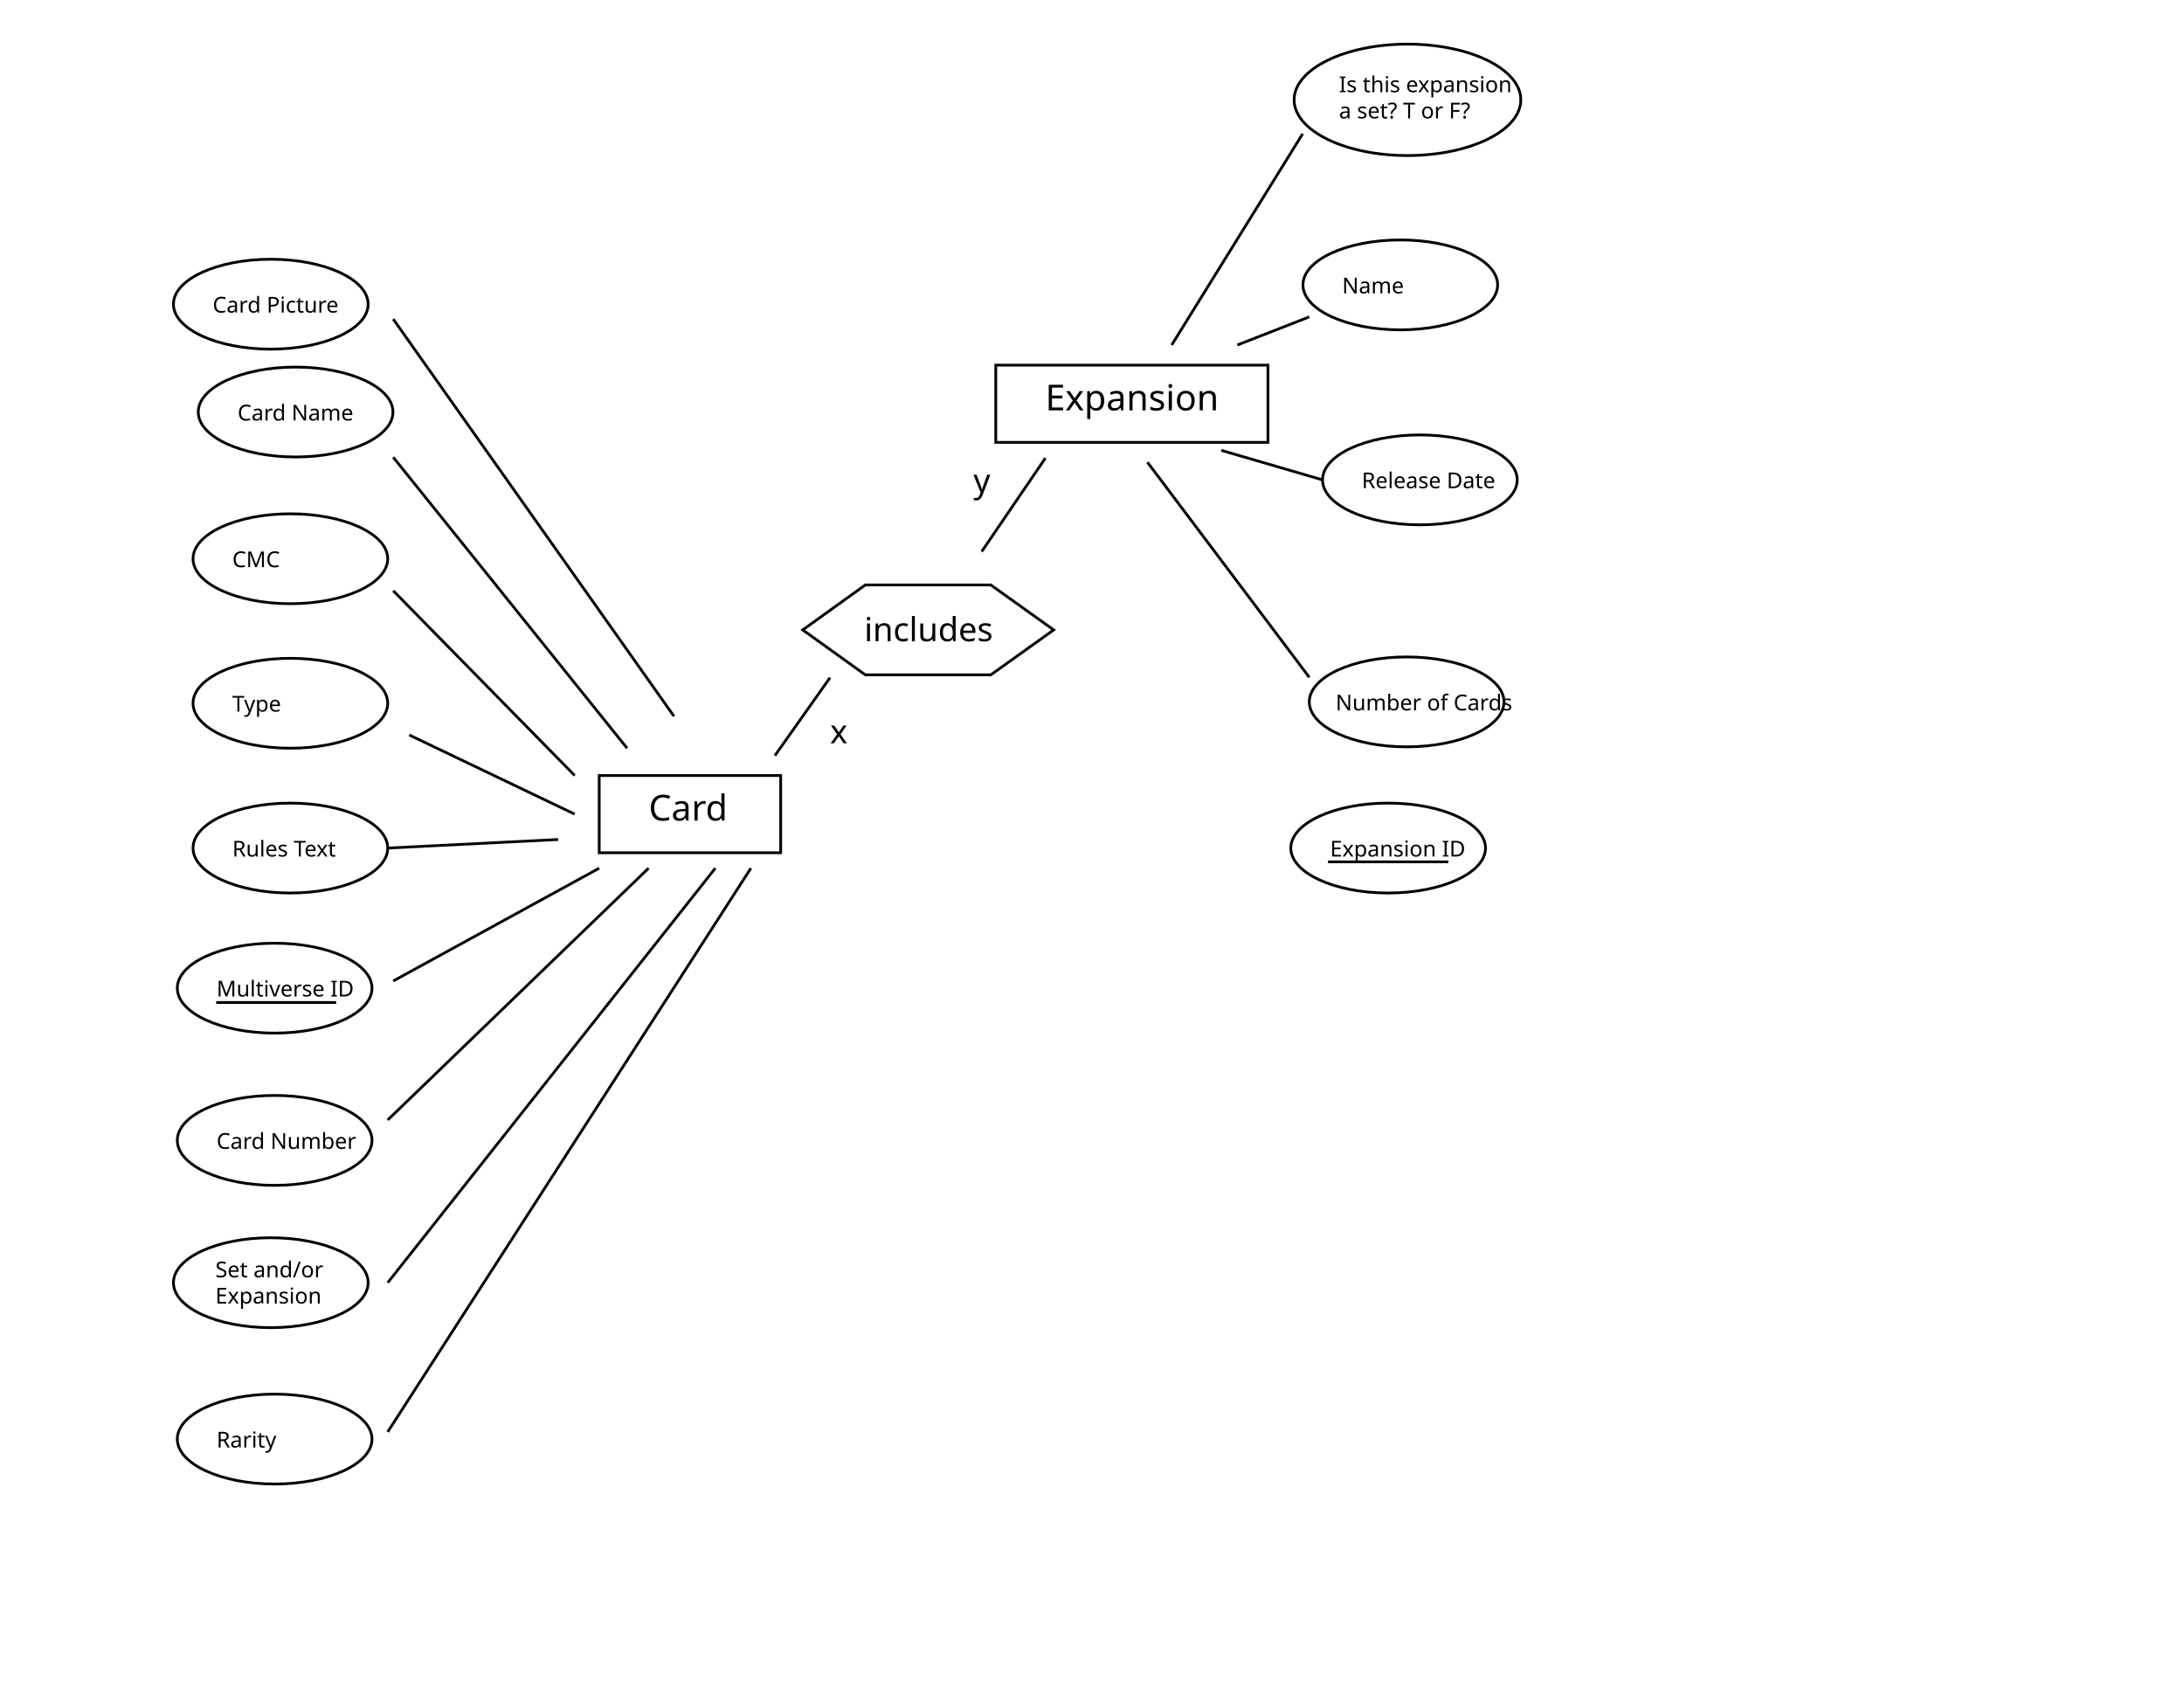
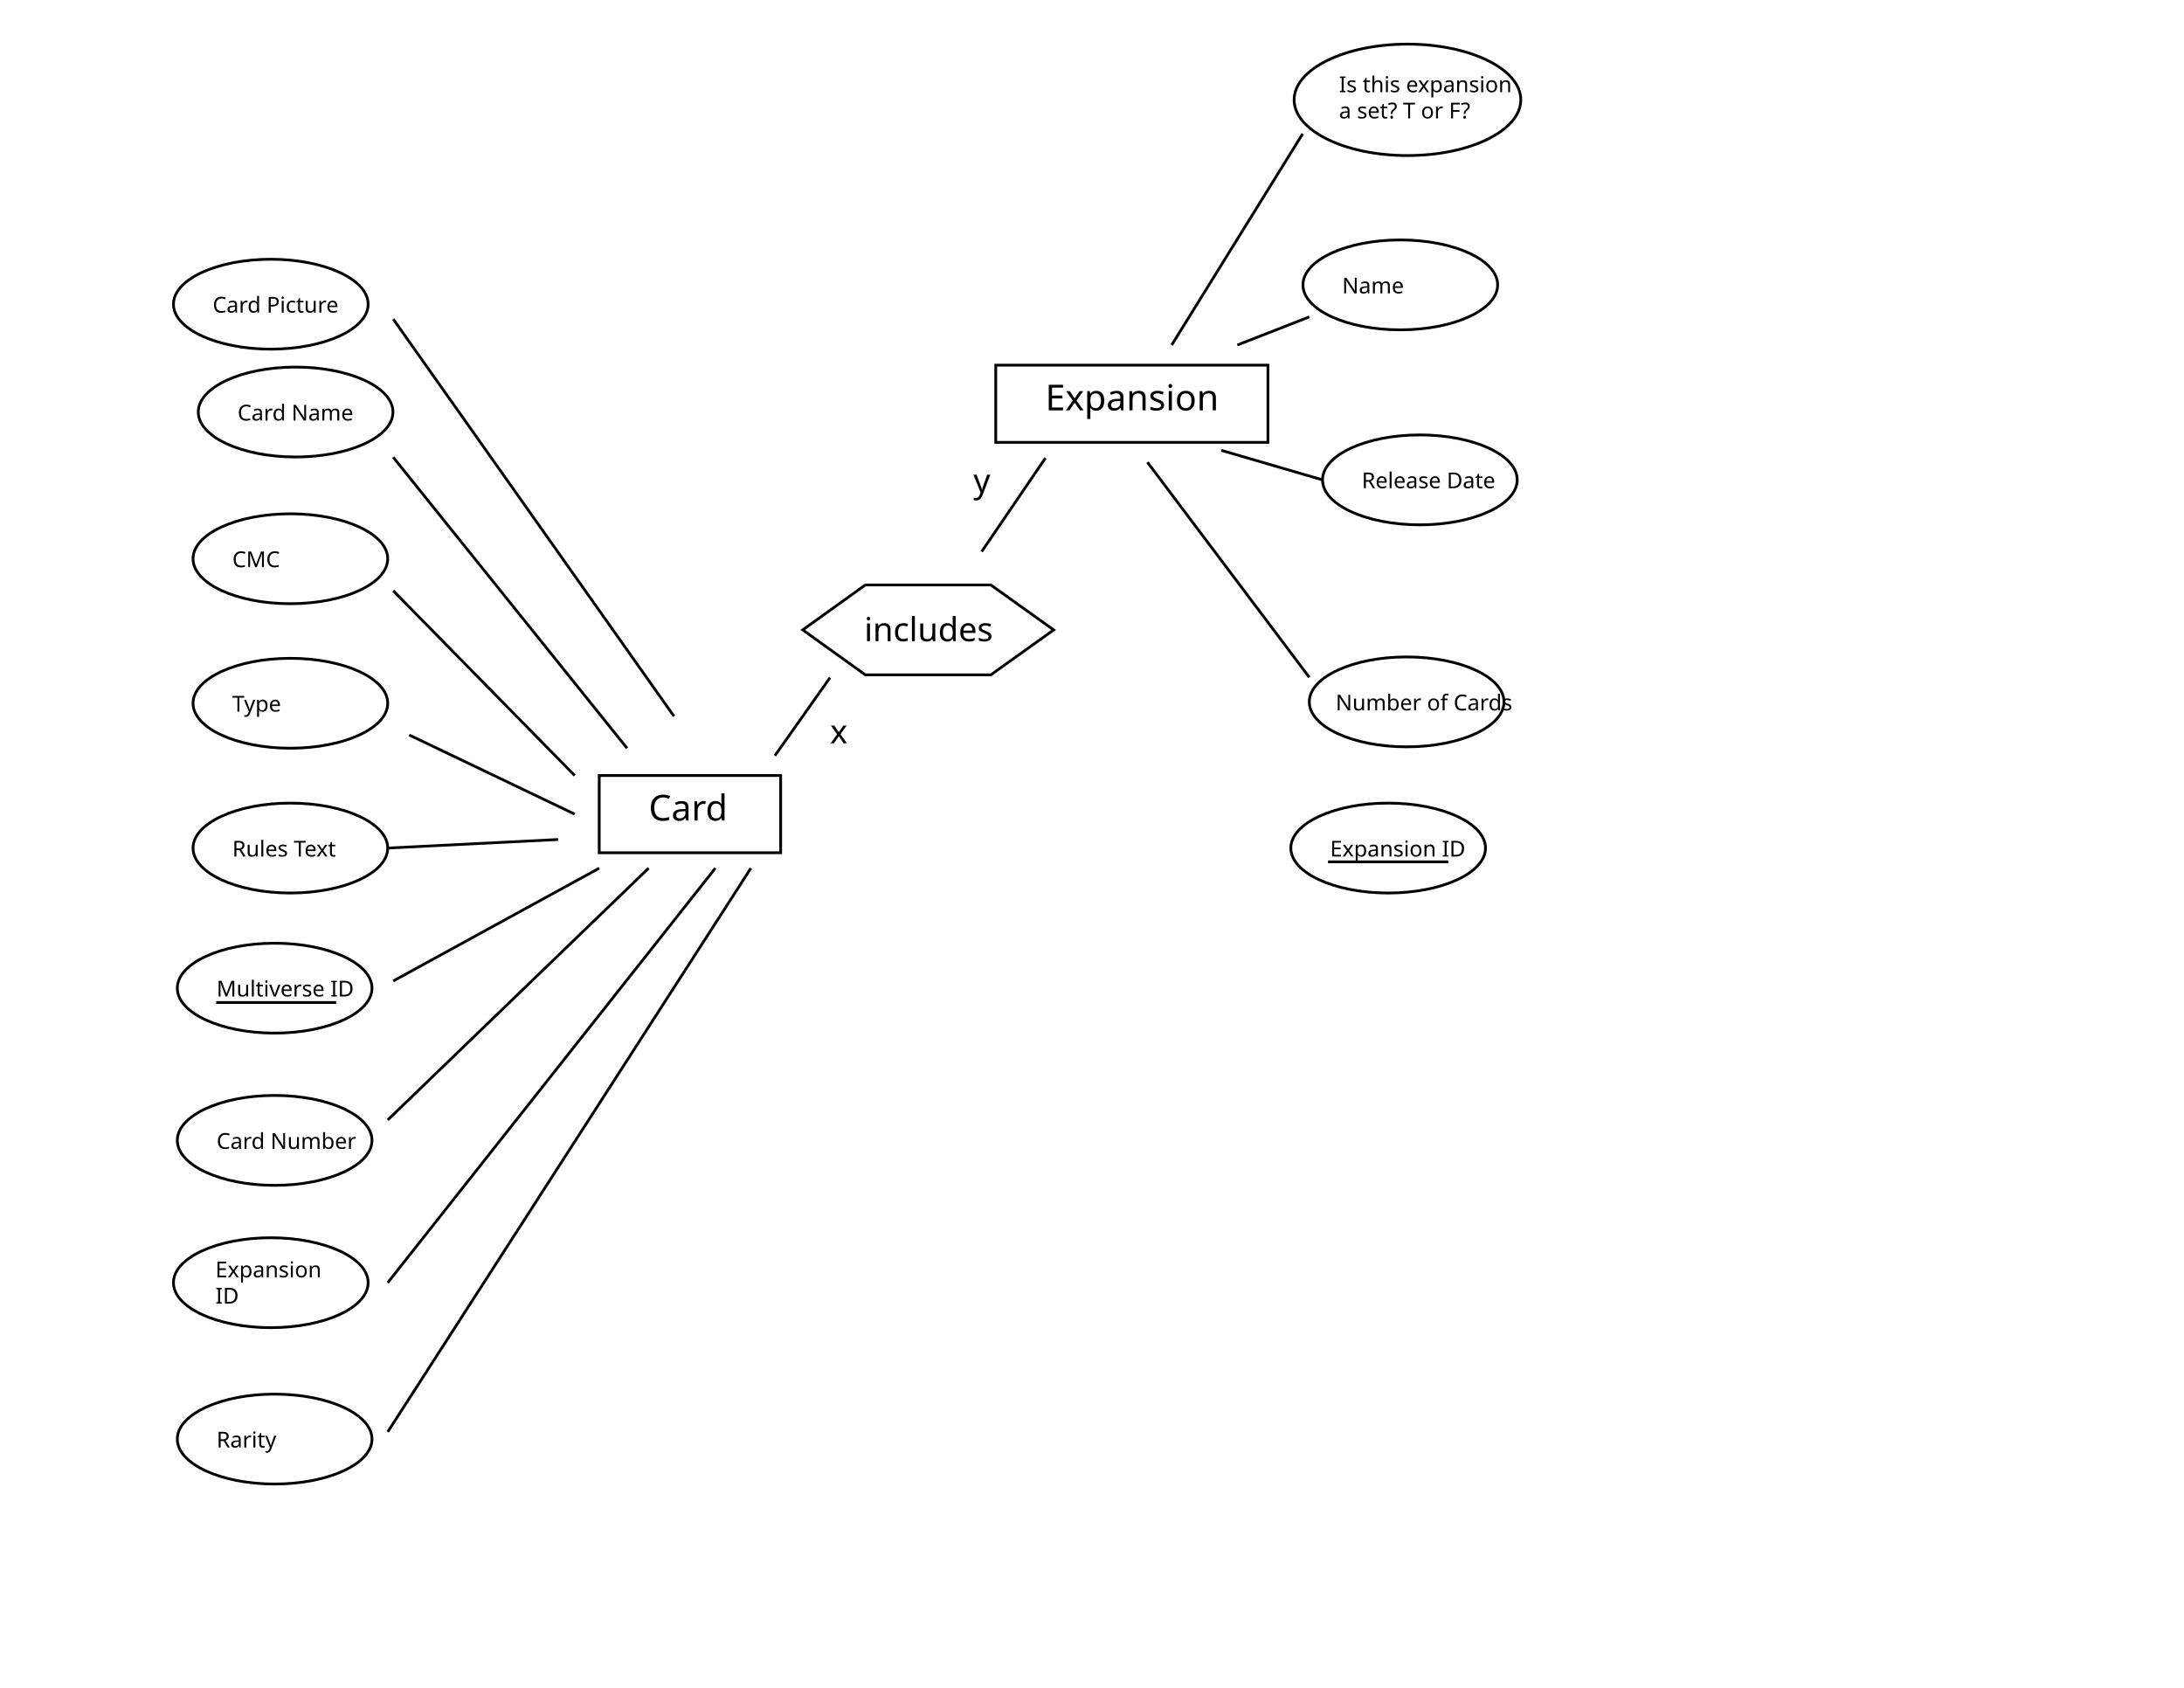
<svg xmlns="http://www.w3.org/2000/svg" version="1.1" id="Layer_1" x="0px" y="0px" viewBox="0 0 792 612" enable-background="new 0 0 792 612" xml:space="preserve">
  <rect x="217.3" y="281.2" fill="none" stroke="#000000" stroke-miterlimit="10" width="65.8" height="28" />
  <rect x="235.2" y="288.3" fill="none" width="74.2" height="26.5" />
-   <text transform="matrix(1 0 0 1 235.2257 297.5322)" font-family="'MyriadPro-Regular'" font-size="13.005">Card</text>
+   <text transform="matrix(1 0 0 1 235.2257 297.5322)" font-family="'ArialMT'" font-size="13.005">Card</text>
  <g>
    <ellipse fill="none" stroke="#000000" stroke-miterlimit="10" cx="98.2" cy="110.3" rx="35.3" ry="16.3" />
    <rect x="77.1" y="107.7" fill="none" width="79.4" height="28.4" />
-     <text transform="matrix(1 0 0 1 77.1078 113.345)" font-family="'MyriadPro-Regular'" font-size="7.955">Card Picture</text>
+     <text transform="matrix(1 0 0 1 77.1078 113.345)" font-family="'ArialMT'" font-size="7.955">Card Picture</text>
  </g>
  <g>
    <ellipse fill="none" stroke="#000000" stroke-miterlimit="10" cx="107.2" cy="149.4" rx="35.3" ry="16.3" />
    <rect x="86.1" y="146.8" fill="none" width="79.4" height="28.4" />
-     <text transform="matrix(1 0 0 1 86.1484 152.4771)" font-family="'MyriadPro-Regular'" font-size="7.955">Card Name</text>
+     <text transform="matrix(1 0 0 1 86.1484 152.4771)" font-family="'ArialMT'" font-size="7.955">Card Name</text>
  </g>
  <g>
    <ellipse fill="none" stroke="#000000" stroke-miterlimit="10" cx="105.3" cy="202.6" rx="35.3" ry="16.3" />
    <rect x="84.2" y="200" fill="none" width="79.4" height="28.4" />
-     <text transform="matrix(1 0 0 1 84.2379 205.6544)" font-family="'MyriadPro-Regular'" font-size="7.955">CMC</text>
+     <text transform="matrix(1 0 0 1 84.2379 205.6544)" font-family="'ArialMT'" font-size="7.955">CMC</text>
  </g>
  <g>
    <ellipse fill="none" stroke="#000000" stroke-miterlimit="10" cx="105.3" cy="255" rx="35.3" ry="16.3" />
    <rect x="84.2" y="252.4" fill="none" width="79.4" height="28.4" />
-     <text transform="matrix(1 0 0 1 84.2378 258.0198)" font-family="'MyriadPro-Regular'" font-size="7.955">Type</text>
+     <text transform="matrix(1 0 0 1 84.2378 258.0198)" font-family="'ArialMT'" font-size="7.955">Type</text>
  </g>
  <g>
    <ellipse fill="none" stroke="#000000" stroke-miterlimit="10" cx="99.6" cy="521.8" rx="35.3" ry="16.3" />
    <rect x="78.5" y="519.2" fill="none" width="79.4" height="28.4" />
-     <text transform="matrix(1 0 0 1 78.5269 524.8462)" font-family="'MyriadPro-Regular'" font-size="7.955">Rarity</text>
+     <text transform="matrix(1 0 0 1 78.5269 524.8462)" font-family="'ArialMT'" font-size="7.955">Rarity</text>
  </g>
-   <g>
-     <ellipse fill="none" stroke="#000000" stroke-miterlimit="10" cx="98.2" cy="465.1" rx="35.3" ry="16.3" />
-     <rect x="78.1" y="457.5" fill="none" width="51.8" height="28.4" />
-     <text transform="matrix(1 0 0 1 78.1073 463.1565)">
-       <tspan x="0" y="0" font-family="'MyriadPro-Regular'" font-size="7.955">Set and/or </tspan>
-       <tspan x="0" y="9.5" font-family="'MyriadPro-Regular'" font-size="7.955">Expansion</tspan>
-     </text>
-   </g>
+   <ellipse fill="none" stroke="#000000" stroke-miterlimit="10" cx="98.2" cy="465.1" rx="35.3" ry="16.3" />
+   <rect x="78.1" y="457.5" fill="none" width="51.8" height="28.4" />
+   <text transform="matrix(1 0 0 1 78.1073 463.1565)" enable-background="new    ">
+     <tspan x="0" y="0" font-family="'ArialMT'" font-size="7.955">Expansion</tspan>
+     <tspan x="0" y="9.5" font-family="'ArialMT'" font-size="7.955">ID</tspan>
+     <tspan x="8" y="9.5" font-family="'ArialMT'" font-size="7.955" letter-spacing="25">	</tspan>
+   </text>
  <g>
    <ellipse fill="none" stroke="#000000" stroke-miterlimit="10" cx="99.6" cy="413.5" rx="35.3" ry="16.3" />
    <rect x="78.5" y="410.9" fill="none" width="79.4" height="28.4" />
-     <text transform="matrix(1 0 0 1 78.5269 416.5662)" font-family="'MyriadPro-Regular'" font-size="7.955">Card Number</text>
+     <text transform="matrix(1 0 0 1 78.5269 416.5662)" font-family="'ArialMT'" font-size="7.955">Card Number</text>
  </g>
  <g>
    <ellipse fill="none" stroke="#000000" stroke-miterlimit="10" cx="105.3" cy="307.5" rx="35.3" ry="16.3" />
    <rect x="84.2" y="304.9" fill="none" width="79.4" height="28.4" />
-     <text transform="matrix(1 0 0 1 84.2379 310.5756)" font-family="'MyriadPro-Regular'" font-size="7.955">Rules Text</text>
+     <text transform="matrix(1 0 0 1 84.2379 310.5756)" font-family="'ArialMT'" font-size="7.955">Rules Text</text>
  </g>
  <rect x="361.1" y="132.4" fill="none" stroke="#000000" stroke-miterlimit="10" width="98.7" height="28" />
  <rect x="379.1" y="139.6" fill="none" width="74.2" height="26.5" />
-   <text transform="matrix(1 0 0 1 379.0511 148.7954)" font-family="'MyriadPro-Regular'" font-size="13.005">Expansion</text>
+   <text transform="matrix(1 0 0 1 379.0511 148.7954)" font-family="'ArialMT'" font-size="13.005">Expansion</text>
  <ellipse fill="none" stroke="#000000" stroke-miterlimit="10" cx="99.6" cy="358.3" rx="35.3" ry="16.3" />
  <rect x="78.5" y="355.7" fill="none" width="79.4" height="28.4" />
-   <text transform="matrix(1 0 0 1 78.5269 361.3149)" font-family="'MyriadPro-Regular'" font-size="7.955">Multiverse ID</text>
+   <text transform="matrix(1 0 0 1 78.5269 361.3149)" font-family="'ArialMT'" font-size="7.955">Multiverse ID</text>
  <ellipse fill="none" stroke="#000000" stroke-miterlimit="10" cx="507.8" cy="103.3" rx="35.3" ry="16.3" />
  <rect x="486.7" y="100.7" fill="none" width="79.4" height="28.4" />
-   <text transform="matrix(1 0 0 1 486.6978 106.378)" font-family="'MyriadPro-Regular'" font-size="7.955">Name</text>
+   <text transform="matrix(1 0 0 1 486.6978 106.378)" font-family="'ArialMT'" font-size="7.955">Name</text>
  <ellipse fill="none" stroke="#000000" stroke-miterlimit="10" cx="514.9" cy="174" rx="35.3" ry="16.3" />
  <rect x="493.8" y="171.4" fill="none" width="79.4" height="28.4" />
-   <text transform="matrix(1 0 0 1 493.8277 177.0175)" font-family="'MyriadPro-Regular'" font-size="7.955">Release Date</text>
+   <text transform="matrix(1 0 0 1 493.8277 177.0175)" font-family="'ArialMT'" font-size="7.955">Release Date</text>
  <ellipse fill="none" stroke="#000000" stroke-miterlimit="10" cx="510.4" cy="36.2" rx="41.1" ry="20.2" />
  <rect x="485.6" y="27.8" fill="none" width="79.4" height="28.4" />
-   <text transform="matrix(1 0 0 1 485.5672 33.4318)">
-     <tspan x="0" y="0" font-family="'MyriadPro-Regular'" font-size="7.955">Is this expansion </tspan>
-     <tspan x="0" y="9.5" font-family="'MyriadPro-Regular'" font-size="7.955">a set? T or F?</tspan>
-   </text>
+   <text transform="matrix(1 0 0 1 485.5672 33.4318)" font-family="'ArialMT'" font-size="7.955">Is this expansion </text>
+   <text transform="matrix(1 0 0 1 485.5672 42.9318)" font-family="'ArialMT'" font-size="7.955">a set? T or F?</text>
  <g>
    <ellipse fill="none" stroke="#000000" stroke-miterlimit="10" cx="510.1" cy="254.5" rx="35.3" ry="16.3" />
    <rect x="484.4" y="251.9" fill="none" width="79.4" height="28.4" />
-     <text transform="matrix(1 0 0 1 484.3593 257.5824)" font-family="'MyriadPro-Regular'" font-size="7.955">Number of Cards</text>
+     <text transform="matrix(1 0 0 1 484.3593 257.5824)" font-family="'ArialMT'" font-size="7.955">Number of Cards</text>
  </g>
  <line fill="none" stroke="#000000" stroke-miterlimit="10" x1="142.6" y1="115.7" x2="244.4" y2="259.7" />
  <line fill="none" stroke="#000000" stroke-miterlimit="10" x1="142.6" y1="165.8" x2="227.4" y2="271.3" />
  <line fill="none" stroke="#000000" stroke-miterlimit="10" x1="142.6" y1="214.2" x2="208.4" y2="281.2" />
  <line fill="none" stroke="#000000" stroke-miterlimit="10" x1="148.4" y1="266.5" x2="208.4" y2="295.2" />
  <line fill="none" stroke="#000000" stroke-miterlimit="10" x1="140.6" y1="307.5" x2="202.4" y2="304.4" />
  <line fill="none" stroke="#000000" stroke-miterlimit="10" x1="142.6" y1="355.7" x2="217.3" y2="314.8" />
  <line fill="none" stroke="#000000" stroke-miterlimit="10" x1="140.6" y1="406.1" x2="235.2" y2="314.8" />
  <line fill="none" stroke="#000000" stroke-miterlimit="10" x1="140.6" y1="465.1" x2="259.4" y2="314.8" />
  <line fill="none" stroke="#000000" stroke-miterlimit="10" x1="140.6" y1="519.2" x2="272.3" y2="314.8" />
  <line fill="none" stroke="#000000" stroke-miterlimit="10" x1="78.4" y1="363.5" x2="121.9" y2="363.5" />
  <line fill="none" stroke="#000000" stroke-miterlimit="10" x1="472.4" y1="48.5" x2="424.9" y2="125.1" />
  <line fill="none" stroke="#000000" stroke-miterlimit="10" x1="448.7" y1="125.1" x2="474.8" y2="114.9" />
  <line fill="none" stroke="#000000" stroke-miterlimit="10" x1="442.9" y1="163.3" x2="479.6" y2="174" />
  <line fill="none" stroke="#000000" stroke-miterlimit="10" x1="416.1" y1="167.6" x2="474.8" y2="245.6" />
  <polygon fill="none" stroke="#000000" stroke-miterlimit="10" points="313.8,244.7 291.1,228.4 313.8,212.1 359.3,212.1   382.1,228.4 359.3,244.7 " />
  <rect x="313.4" y="224" fill="none" width="57.1" height="28.5" />
-   <text transform="matrix(1 0 0 1 313.4069 232.496)" font-family="'MyriadPro-Regular'" font-size="12">includes </text>
+   <text transform="matrix(1 0 0 1 313.4069 232.496)" font-family="'ArialMT'" font-size="12">includes </text>
  <line fill="none" stroke="#000000" stroke-miterlimit="10" x1="379.1" y1="166.1" x2="356" y2="200" />
  <line fill="none" stroke="#000000" stroke-miterlimit="10" x1="301" y1="245.7" x2="281" y2="274" />
  <ellipse fill="none" stroke="#000000" stroke-miterlimit="10" cx="503.4" cy="307.5" rx="35.3" ry="16.3" />
  <rect x="482.3" y="304.9" fill="none" width="79.4" height="28.4" />
-   <text transform="matrix(1 0 0 1 482.3343 310.5756)" font-family="'MyriadPro-Regular'" font-size="7.955">Expansion ID</text>
+   <text transform="matrix(1 0 0 1 482.3343 310.5756)" font-family="'ArialMT'" font-size="7.955">Expansion ID</text>
  <line fill="none" stroke="#000000" stroke-miterlimit="10" x1="481.6" y1="312.5" x2="525.2" y2="312.5" />
  <rect x="301" y="261" fill="none" width="42" height="26" />
-   <text transform="matrix(1 0 0 1 301 269.52)" font-family="'MyriadPro-Regular'" font-size="12">x</text>
+   <text transform="matrix(1 0 0 1 301 269.52)" font-family="'ArialMT'" font-size="12">x</text>
  <rect x="353" y="170.1" fill="none" width="42" height="26" />
-   <text transform="matrix(1 0 0 1 353 178.575)" font-family="'MyriadPro-Regular'" font-size="12">y</text>
+   <text transform="matrix(1 0 0 1 353 178.575)" font-family="'ArialMT'" font-size="12">y</text>
</svg>
